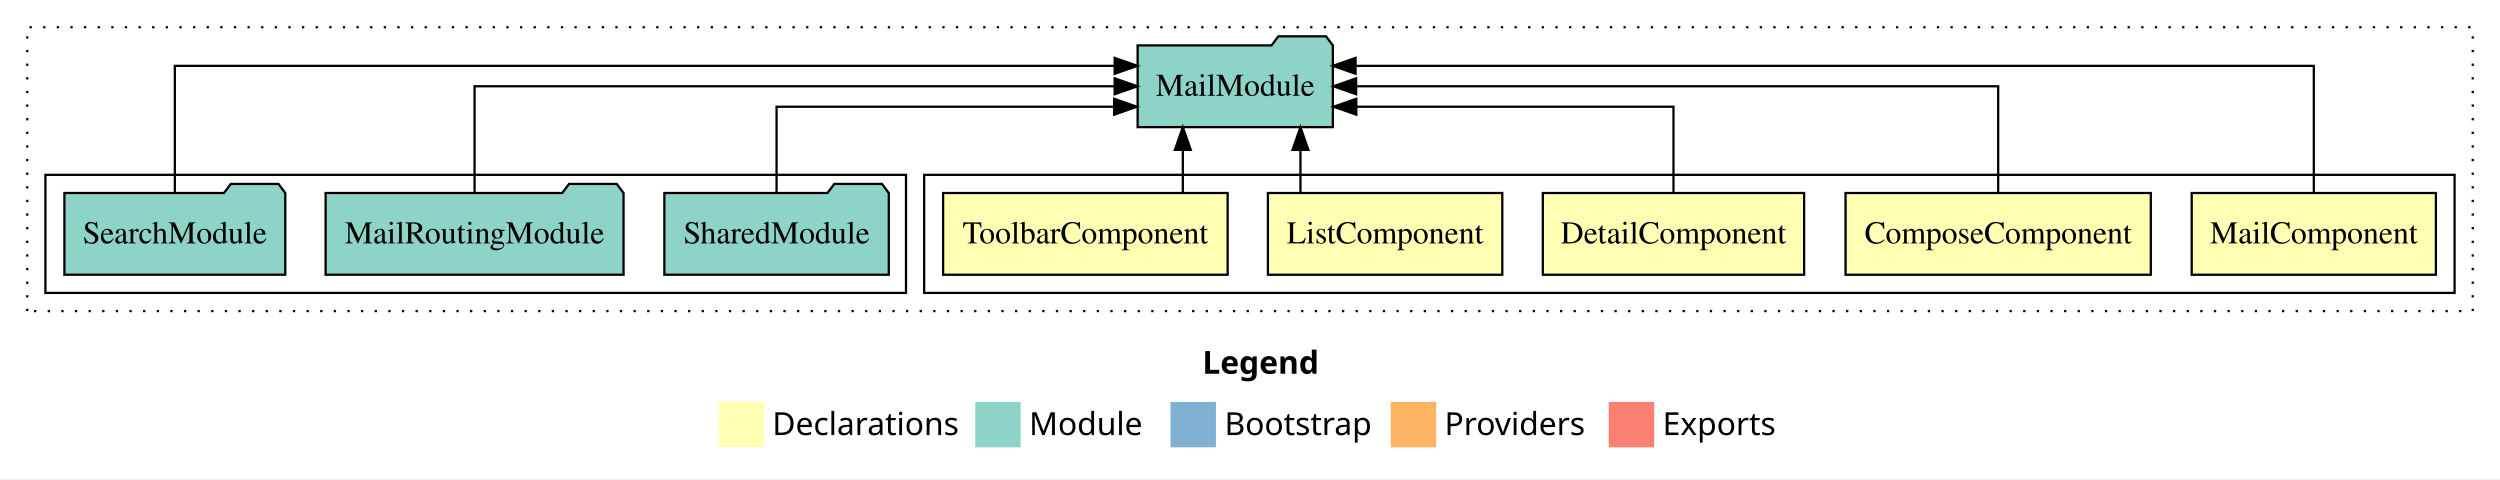
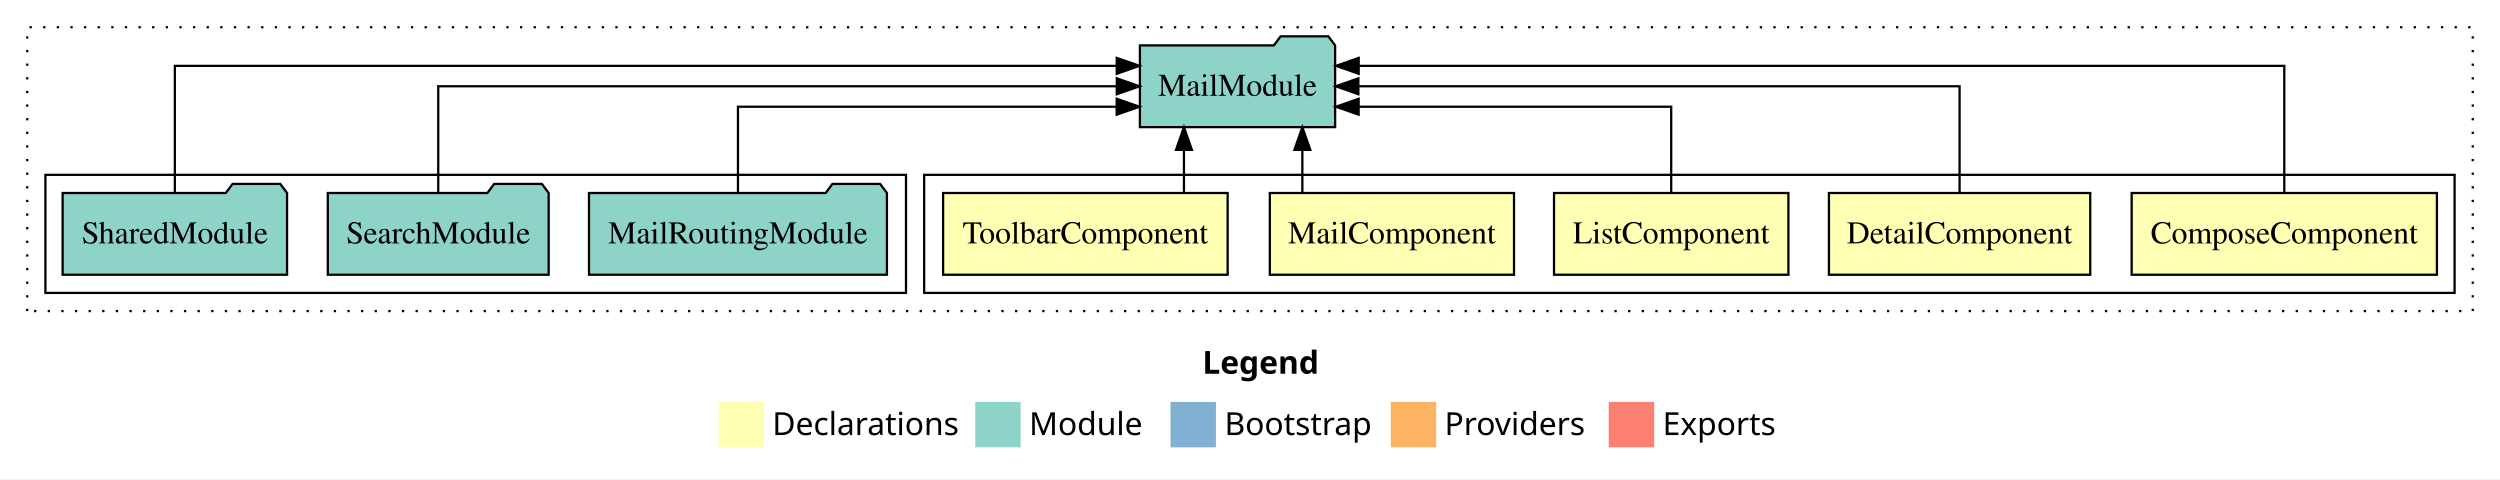
<svg xmlns="http://www.w3.org/2000/svg" width="1101pt" height="211pt" viewBox="0.00 0.00 1101.00 211.00">
  <g id="graph0" class="graph" transform="scale(1 1) rotate(0) translate(4 207)">
    <polygon fill="#ffffff" stroke="transparent" points="-4,4 -4,-207 1097,-207 1097,4 -4,4" />
    <text text-anchor="start" x="525.509" y="-42.4" font-family="sans-serif" font-weight="bold" font-size="14.00" fill="#000000">Legend</text>
    <polygon fill="#ffffb3" stroke="transparent" points="312.5,-10 312.5,-30 332.5,-30 332.5,-10 312.5,-10" />
    <text text-anchor="start" x="336.129" y="-15.4" font-family="sans-serif" font-size="14.00" fill="#000000">  Declarations</text>
    <polygon fill="#8dd3c7" stroke="transparent" points="425.5,-10 425.5,-30 445.5,-30 445.5,-10 425.5,-10" />
    <text text-anchor="start" x="449.225" y="-15.4" font-family="sans-serif" font-size="14.00" fill="#000000">  Module</text>
    <polygon fill="#80b1d3" stroke="transparent" points="511.5,-10 511.5,-30 531.5,-30 531.5,-10 511.5,-10" />
    <text text-anchor="start" x="535.281" y="-15.4" font-family="sans-serif" font-size="14.00" fill="#000000">  Bootstrap</text>
    <polygon fill="#fdb462" stroke="transparent" points="608.5,-10 608.5,-30 628.5,-30 628.5,-10 608.5,-10" />
    <text text-anchor="start" x="632.173" y="-15.4" font-family="sans-serif" font-size="14.00" fill="#000000">  Providers</text>
    <polygon fill="#fb8072" stroke="transparent" points="704.5,-10 704.5,-30 724.5,-30 724.5,-10 704.5,-10" />
    <text text-anchor="start" x="728.226" y="-15.4" font-family="sans-serif" font-size="14.00" fill="#000000">  Exports</text>
    <g id="clust1" class="cluster">
      <polygon fill="none" stroke="#000000" stroke-dasharray="1,5" points="8,-70 8,-195 1085,-195 1085,-70 8,-70" />
    </g>
    <g id="clust2" class="cluster">
      <polygon fill="none" stroke="#000000" points="403,-78 403,-130 1077,-130 1077,-78 403,-78" />
    </g>
    <g id="clust8" class="cluster">
      <polygon fill="none" stroke="#000000" points="16,-78 16,-130 395,-130 395,-78 16,-78" />
    </g>
    <g id="node1" class="node">
-       <polygon fill="#ffffb3" stroke="#000000" points="1068.773,-122 961.227,-122 961.227,-86 1068.773,-86 1068.773,-122" />
-       <text text-anchor="middle" x="1015" y="-99.8" font-family="Times,serif" font-size="14.00" fill="#000000">MailComponent</text>
+       <polygon fill="#ffffb3" stroke="#000000" points="1069.219,-122 934.781,-122 934.781,-86 1069.219,-86 1069.219,-122" />
+       <text text-anchor="middle" x="1002" y="-99.8" font-family="Times,serif" font-size="14.00" fill="#000000">ComposeComponent</text>
    </g>
    <g id="node6" class="node">
-       <polygon fill="#8dd3c7" stroke="#000000" points="582.99,-187 579.99,-191 558.99,-191 555.99,-187 497.01,-187 497.01,-151 582.99,-151 582.99,-187" />
-       <text text-anchor="middle" x="540" y="-164.8" font-family="Times,serif" font-size="14.00" fill="#000000">MailModule</text>
+       <polygon fill="#8dd3c7" stroke="#000000" points="583.99,-187 580.99,-191 559.99,-191 556.99,-187 498.01,-187 498.01,-151 583.99,-151 583.99,-187" />
+       <text text-anchor="middle" x="541" y="-164.8" font-family="Times,serif" font-size="14.00" fill="#000000">MailModule</text>
    </g>
    <g id="edge1" class="edge">
-       <path fill="none" stroke="#000000" d="M1015,-122.292C1015,-144.206 1015,-178 1015,-178 1015,-178 592.991,-178 592.991,-178" />
-       <polygon fill="#000000" stroke="#000000" points="592.991,-174.5 582.991,-178 592.991,-181.5 592.991,-174.5" />
+       <path fill="none" stroke="#000000" d="M1002,-122.292C1002,-144.206 1002,-178 1002,-178 1002,-178 594.37,-178 594.37,-178" />
+       <polygon fill="#000000" stroke="#000000" points="594.37,-174.5 584.37,-178 594.37,-181.5 594.37,-174.5" />
    </g>
    <g id="node2" class="node">
-       <polygon fill="#ffffb3" stroke="#000000" points="943.219,-122 808.781,-122 808.781,-86 943.219,-86 943.219,-122" />
-       <text text-anchor="middle" x="876" y="-99.8" font-family="Times,serif" font-size="14.00" fill="#000000">ComposeComponent</text>
+       <polygon fill="#ffffb3" stroke="#000000" points="916.541,-122 801.459,-122 801.459,-86 916.541,-86 916.541,-122" />
+       <text text-anchor="middle" x="859" y="-99.8" font-family="Times,serif" font-size="14.00" fill="#000000">DetailComponent</text>
    </g>
    <g id="edge2" class="edge">
-       <path fill="none" stroke="#000000" d="M876,-122.106C876,-141.339 876,-169 876,-169 876,-169 593.238,-169 593.238,-169" />
-       <polygon fill="#000000" stroke="#000000" points="593.238,-165.5 583.238,-169 593.238,-172.5 593.238,-165.5" />
+       <path fill="none" stroke="#000000" d="M859,-122.106C859,-141.339 859,-169 859,-169 859,-169 594.218,-169 594.218,-169" />
+       <polygon fill="#000000" stroke="#000000" points="594.218,-165.5 584.218,-169 594.218,-172.5 594.218,-165.5" />
    </g>
    <g id="node3" class="node">
-       <polygon fill="#ffffb3" stroke="#000000" points="790.541,-122 675.459,-122 675.459,-86 790.541,-86 790.541,-122" />
-       <text text-anchor="middle" x="733" y="-99.8" font-family="Times,serif" font-size="14.00" fill="#000000">DetailComponent</text>
+       <polygon fill="#ffffb3" stroke="#000000" points="783.611,-122 680.389,-122 680.389,-86 783.611,-86 783.611,-122" />
+       <text text-anchor="middle" x="732" y="-99.8" font-family="Times,serif" font-size="14.00" fill="#000000">ListComponent</text>
    </g>
    <g id="edge3" class="edge">
-       <path fill="none" stroke="#000000" d="M733,-122.027C733,-138.398 733,-160 733,-160 733,-160 593.313,-160 593.313,-160" />
-       <polygon fill="#000000" stroke="#000000" points="593.313,-156.5 583.313,-160 593.313,-163.5 593.313,-156.5" />
+       <path fill="none" stroke="#000000" d="M732,-122.027C732,-138.398 732,-160 732,-160 732,-160 594.341,-160 594.341,-160" />
+       <polygon fill="#000000" stroke="#000000" points="594.341,-156.5 584.341,-160 594.341,-163.5 594.341,-156.5" />
    </g>
    <g id="node4" class="node">
-       <polygon fill="#ffffb3" stroke="#000000" points="657.611,-122 554.389,-122 554.389,-86 657.611,-86 657.611,-122" />
-       <text text-anchor="middle" x="606" y="-99.8" font-family="Times,serif" font-size="14.00" fill="#000000">ListComponent</text>
+       <polygon fill="#ffffb3" stroke="#000000" points="662.773,-122 555.227,-122 555.227,-86 662.773,-86 662.773,-122" />
+       <text text-anchor="middle" x="609" y="-99.8" font-family="Times,serif" font-size="14.00" fill="#000000">MailComponent</text>
    </g>
    <g id="edge4" class="edge">
-       <path fill="none" stroke="#000000" d="M568.72,-122.106C568.72,-122.106 568.72,-140.991 568.72,-140.991" />
-       <polygon fill="#000000" stroke="#000000" points="565.22,-140.991 568.72,-150.991 572.22,-140.991 565.22,-140.991" />
+       <path fill="none" stroke="#000000" d="M569.554,-122.106C569.554,-122.106 569.554,-140.991 569.554,-140.991" />
+       <polygon fill="#000000" stroke="#000000" points="566.054,-140.991 569.554,-150.991 573.054,-140.991 566.054,-140.991" />
    </g>
    <g id="node5" class="node">
      <polygon fill="#ffffb3" stroke="#000000" points="536.651,-122 411.349,-122 411.349,-86 536.651,-86 536.651,-122" />
      <text text-anchor="middle" x="474" y="-99.8" font-family="Times,serif" font-size="14.00" fill="#000000">ToolbarComponent</text>
    </g>
    <g id="edge5" class="edge">
-       <path fill="none" stroke="#000000" d="M516.915,-122.106C516.915,-122.106 516.915,-140.991 516.915,-140.991" />
-       <polygon fill="#000000" stroke="#000000" points="513.415,-140.991 516.915,-150.991 520.415,-140.991 513.415,-140.991" />
+       <path fill="none" stroke="#000000" d="M517.415,-122.106C517.415,-122.106 517.415,-140.991 517.415,-140.991" />
+       <polygon fill="#000000" stroke="#000000" points="513.915,-140.991 517.415,-150.991 520.915,-140.991 513.915,-140.991" />
    </g>
    <g id="node7" class="node">
-       <polygon fill="#8dd3c7" stroke="#000000" points="387.423,-122 384.423,-126 363.423,-126 360.423,-122 288.577,-122 288.577,-86 387.423,-86 387.423,-122" />
-       <text text-anchor="middle" x="338" y="-99.8" font-family="Times,serif" font-size="14.00" fill="#000000">SharedModule</text>
+       <polygon fill="#8dd3c7" stroke="#000000" points="386.608,-122 383.608,-126 362.608,-126 359.608,-122 255.392,-122 255.392,-86 386.608,-86 386.608,-122" />
+       <text text-anchor="middle" x="321" y="-99.8" font-family="Times,serif" font-size="14.00" fill="#000000">MailRoutingModule</text>
    </g>
    <g id="edge6" class="edge">
-       <path fill="none" stroke="#000000" d="M338,-122.027C338,-138.398 338,-160 338,-160 338,-160 486.666,-160 486.666,-160" />
-       <polygon fill="#000000" stroke="#000000" points="486.666,-163.5 496.666,-160 486.666,-156.5 486.666,-163.5" />
+       <path fill="none" stroke="#000000" d="M321,-122.027C321,-138.398 321,-160 321,-160 321,-160 487.798,-160 487.798,-160" />
+       <polygon fill="#000000" stroke="#000000" points="487.798,-163.5 497.798,-160 487.798,-156.5 487.798,-163.5" />
    </g>
    <g id="node8" class="node">
-       <polygon fill="#8dd3c7" stroke="#000000" points="270.608,-122 267.608,-126 246.608,-126 243.608,-122 139.392,-122 139.392,-86 270.608,-86 270.608,-122" />
-       <text text-anchor="middle" x="205" y="-99.8" font-family="Times,serif" font-size="14.00" fill="#000000">MailRoutingModule</text>
+       <polygon fill="#8dd3c7" stroke="#000000" points="237.637,-122 234.637,-126 213.637,-126 210.637,-122 140.363,-122 140.363,-86 237.637,-86 237.637,-122" />
+       <text text-anchor="middle" x="189" y="-99.8" font-family="Times,serif" font-size="14.00" fill="#000000">SearchModule</text>
    </g>
    <g id="edge7" class="edge">
-       <path fill="none" stroke="#000000" d="M205,-122.106C205,-141.339 205,-169 205,-169 205,-169 486.89,-169 486.89,-169" />
-       <polygon fill="#000000" stroke="#000000" points="486.89,-172.5 496.89,-169 486.89,-165.5 486.89,-172.5" />
+       <path fill="none" stroke="#000000" d="M189,-122.106C189,-141.339 189,-169 189,-169 189,-169 487.838,-169 487.838,-169" />
+       <polygon fill="#000000" stroke="#000000" points="487.838,-172.5 497.838,-169 487.838,-165.5 487.838,-172.5" />
    </g>
    <g id="node9" class="node">
-       <polygon fill="#8dd3c7" stroke="#000000" points="121.638,-122 118.638,-126 97.638,-126 94.638,-122 24.363,-122 24.363,-86 121.638,-86 121.638,-122" />
-       <text text-anchor="middle" x="73" y="-99.8" font-family="Times,serif" font-size="14.00" fill="#000000">SearchModule</text>
+       <polygon fill="#8dd3c7" stroke="#000000" points="122.423,-122 119.423,-126 98.423,-126 95.423,-122 23.577,-122 23.577,-86 122.423,-86 122.423,-122" />
+       <text text-anchor="middle" x="73" y="-99.8" font-family="Times,serif" font-size="14.00" fill="#000000">SharedModule</text>
    </g>
    <g id="edge8" class="edge">
-       <path fill="none" stroke="#000000" d="M73,-122.292C73,-144.206 73,-178 73,-178 73,-178 486.903,-178 486.903,-178" />
-       <polygon fill="#000000" stroke="#000000" points="486.903,-181.5 496.903,-178 486.903,-174.5 486.903,-181.5" />
+       <path fill="none" stroke="#000000" d="M73,-122.292C73,-144.206 73,-178 73,-178 73,-178 487.81,-178 487.81,-178" />
+       <polygon fill="#000000" stroke="#000000" points="487.811,-181.5 497.81,-178 487.81,-174.5 487.811,-181.5" />
    </g>
  </g>
</svg>
